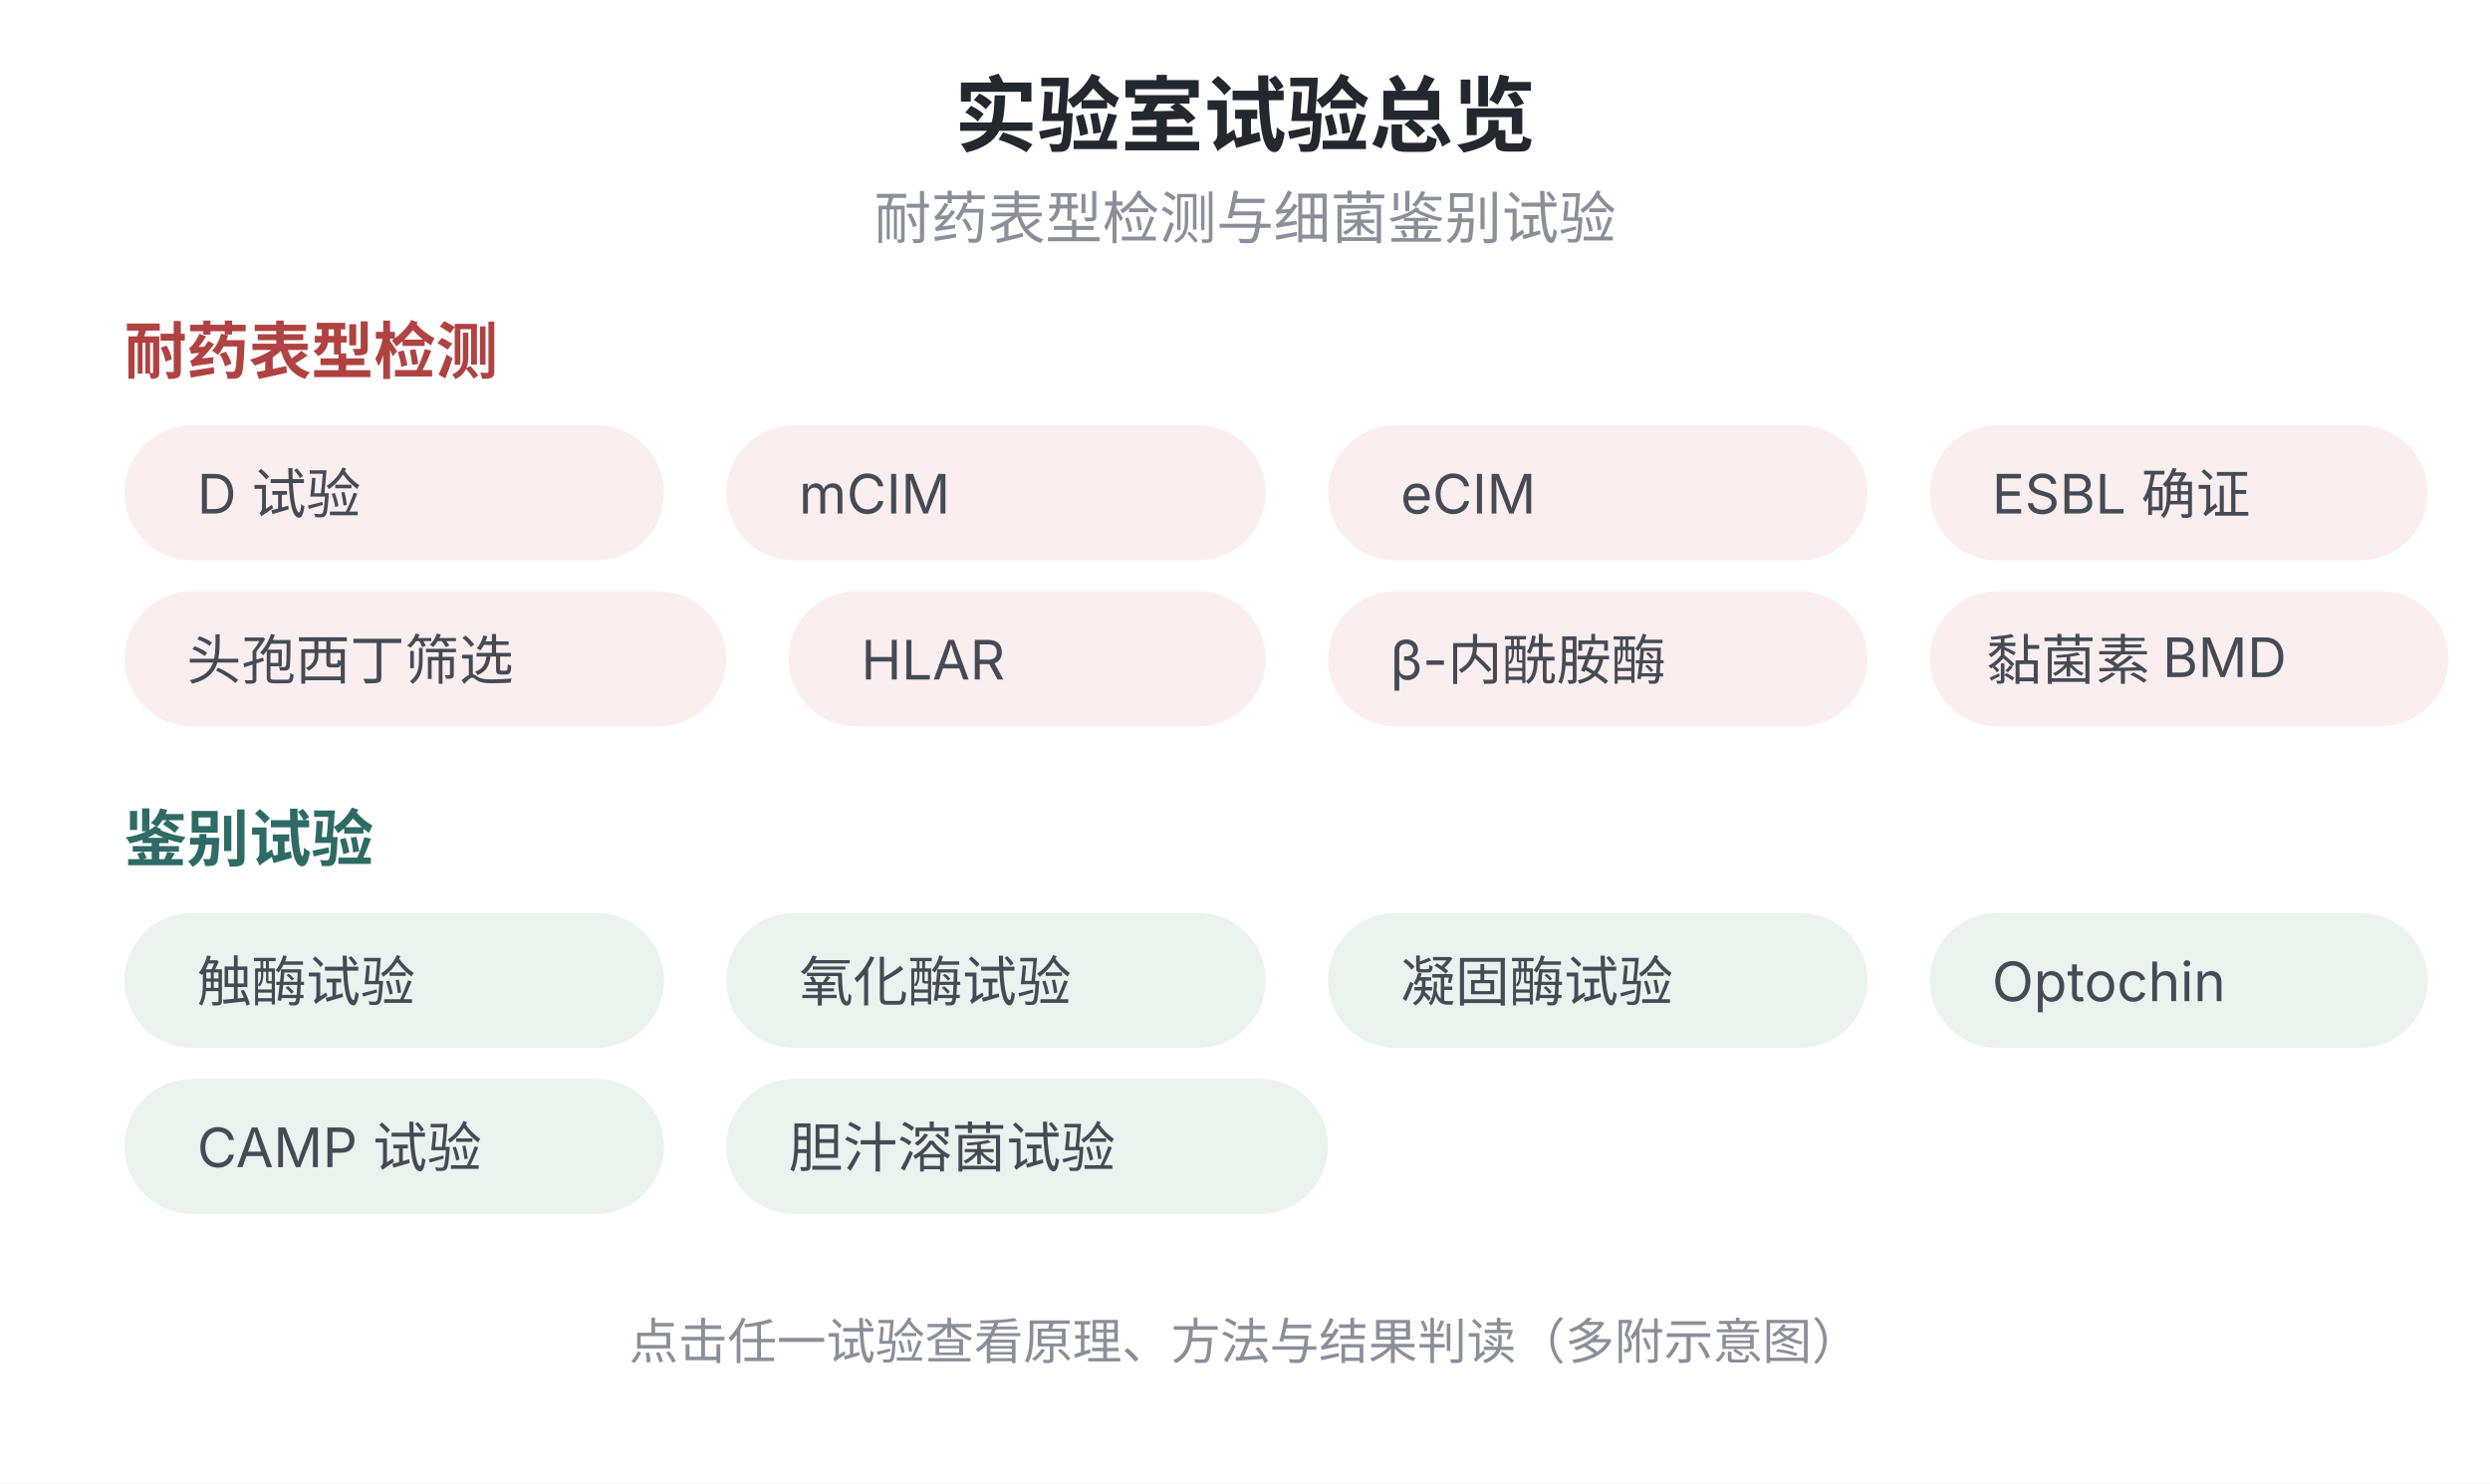
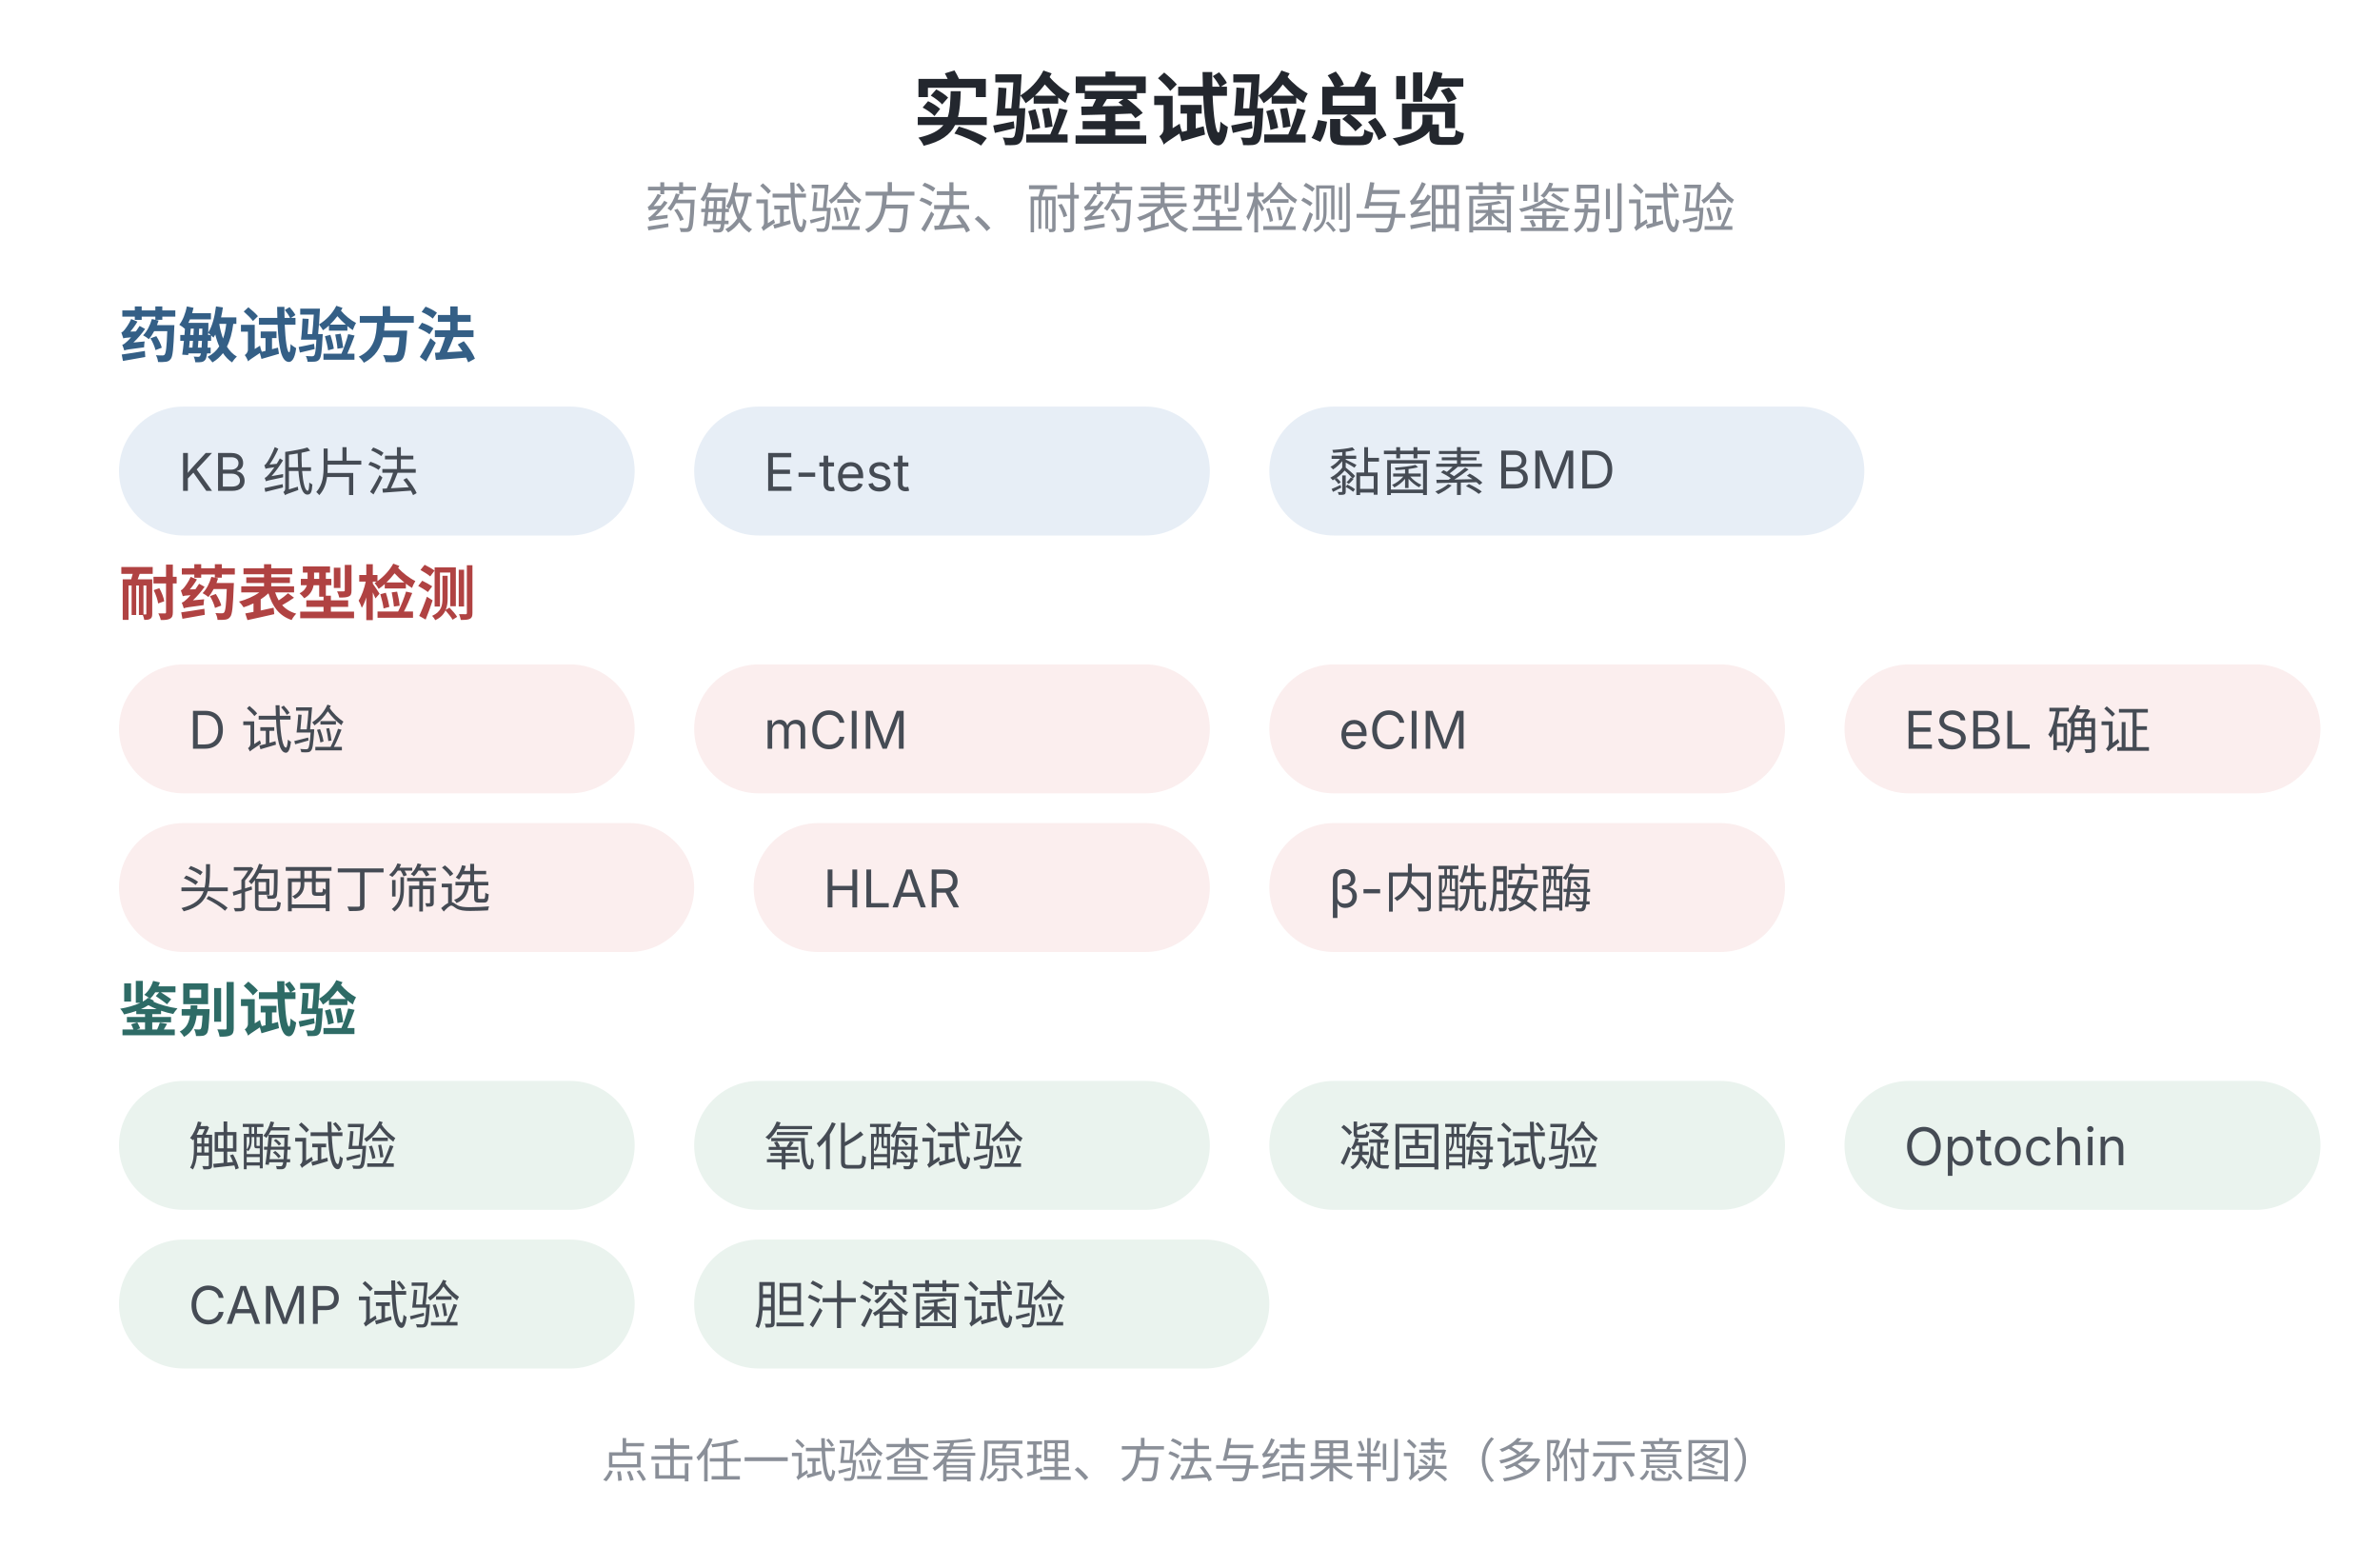
- <svg xmlns="http://www.w3.org/2000/svg" viewBox="0 0 480 286" font-family="-apple-system,'PingFang SC','Microsoft YaHei',sans-serif">
-   <rect width="480" height="286" fill="#ffffff" />
+ <svg xmlns="http://www.w3.org/2000/svg" viewBox="0 0 480 312" font-family="-apple-system,'PingFang SC','Microsoft YaHei',sans-serif">
+   <rect width="480" height="312" fill="#ffffff" />
  <text x="240" y="28" text-anchor="middle" font-size="16" font-weight="700" fill="#23272e">实验室试验总览</text>
-   <text x="240" y="46" text-anchor="middle" font-size="11" fill="#8a8f98">耐药表型检测与细菌鉴别试验</text>
-   <text x="24" y="72" font-size="12" font-weight="700" fill="#b04242">耐药表型检测</text>
+   <text x="240" y="46" text-anchor="middle" font-size="11" fill="#8a8f98">药敏试验方法、耐药表型检测与细菌鉴别试验</text>
+   <text x="24" y="72" font-size="12" font-weight="700" fill="#345f86">药敏试验方法</text>
  <g font-size="10.5" fill="#454b54">
    <g transform="translate(24,82)">
+       <rect width="104" height="26" rx="13" fill="#e7eef6" />
+       <text x="12" y="17">KB 纸片法</text>
+     </g>
+     <g transform="translate(140,82)">
+       <rect width="104" height="26" rx="13" fill="#e7eef6" />
+       <text x="14" y="17">E-test</text>
+     </g>
+     <g transform="translate(256,82)">
+       <rect width="120" height="26" rx="13" fill="#e7eef6" />
+       <text x="12" y="17">黏菌素 BMD</text>
+     </g>
+   </g>
+   <text x="24" y="124" font-size="12" font-weight="700" fill="#b04242">耐药表型检测</text>
+   <g font-size="10.5" fill="#454b54">
+     <g transform="translate(24,134)">
      <rect width="104" height="26" rx="13" fill="#fbeeee" />
      <text x="14" y="17">D 试验</text>
    </g>
-     <g transform="translate(140,82)">
+     <g transform="translate(140,134)">
      <rect width="104" height="26" rx="13" fill="#fbeeee" />
      <text x="14" y="17">mCIM</text>
    </g>
-     <g transform="translate(256,82)">
+     <g transform="translate(256,134)">
      <rect width="104" height="26" rx="13" fill="#fbeeee" />
      <text x="14" y="17">eCIM</text>
    </g>
-     <g transform="translate(372,82)">
+     <g transform="translate(372,134)">
      <rect width="96" height="26" rx="13" fill="#fbeeee" />
      <text x="12" y="17">ESBL 确证</text>
    </g>
-     <g transform="translate(24,114)">
+     <g transform="translate(24,166)">
      <rect width="116" height="26" rx="13" fill="#fbeeee" />
      <text x="12" y="17">头孢西丁筛选</text>
    </g>
-     <g transform="translate(152,114)">
+     <g transform="translate(152,166)">
      <rect width="92" height="26" rx="13" fill="#fbeeee" />
      <text x="14" y="17">HLAR</text>
    </g>
-     <g transform="translate(256,114)">
+     <g transform="translate(256,166)">
      <rect width="104" height="26" rx="13" fill="#fbeeee" />
      <text x="12" y="17">β-内酰胺酶</text>
    </g>
-     <g transform="translate(372,114)">
-       <rect width="100" height="26" rx="13" fill="#fbeeee" />
-       <text x="11" y="17">黏菌素 BMD</text>
-     </g>
  </g>
-   <text x="24" y="166" font-size="12" font-weight="700" fill="#2e6b66">鉴别试验</text>
+   <text x="24" y="208" font-size="12" font-weight="700" fill="#2e6b66">鉴别试验</text>
  <g font-size="10.5" fill="#454b54">
-     <g transform="translate(24,176)">
+     <g transform="translate(24,218)">
      <rect width="104" height="26" rx="13" fill="#eaf3ee" />
      <text x="14" y="17">触酶试验</text>
    </g>
-     <g transform="translate(140,176)">
+     <g transform="translate(140,218)">
      <rect width="104" height="26" rx="13" fill="#eaf3ee" />
      <text x="14" y="17">氧化酶试验</text>
    </g>
-     <g transform="translate(256,176)">
+     <g transform="translate(256,218)">
      <rect width="104" height="26" rx="13" fill="#eaf3ee" />
      <text x="14" y="17">凝固酶试验</text>
    </g>
-     <g transform="translate(372,176)">
+     <g transform="translate(372,218)">
      <rect width="96" height="26" rx="13" fill="#eaf3ee" />
      <text x="12" y="17">Optochin</text>
    </g>
-     <g transform="translate(24,208)">
+     <g transform="translate(24,250)">
      <rect width="104" height="26" rx="13" fill="#eaf3ee" />
      <text x="14" y="17">CAMP 试验</text>
    </g>
-     <g transform="translate(140,208)">
+     <g transform="translate(140,250)">
      <rect width="116" height="26" rx="13" fill="#eaf3ee" />
      <text x="12" y="17">胆汁溶菌试验</text>
    </g>
  </g>
-   <text x="240" y="262" text-anchor="middle" font-size="9.5" fill="#8a8f98">点击任一试验查看原理、方法与结果判读（多附示意图）</text>
+   <text x="240" y="298" text-anchor="middle" font-size="9.5" fill="#8a8f98">点击任一试验查看原理、方法与结果判读（多附示意图）</text>
</svg>
